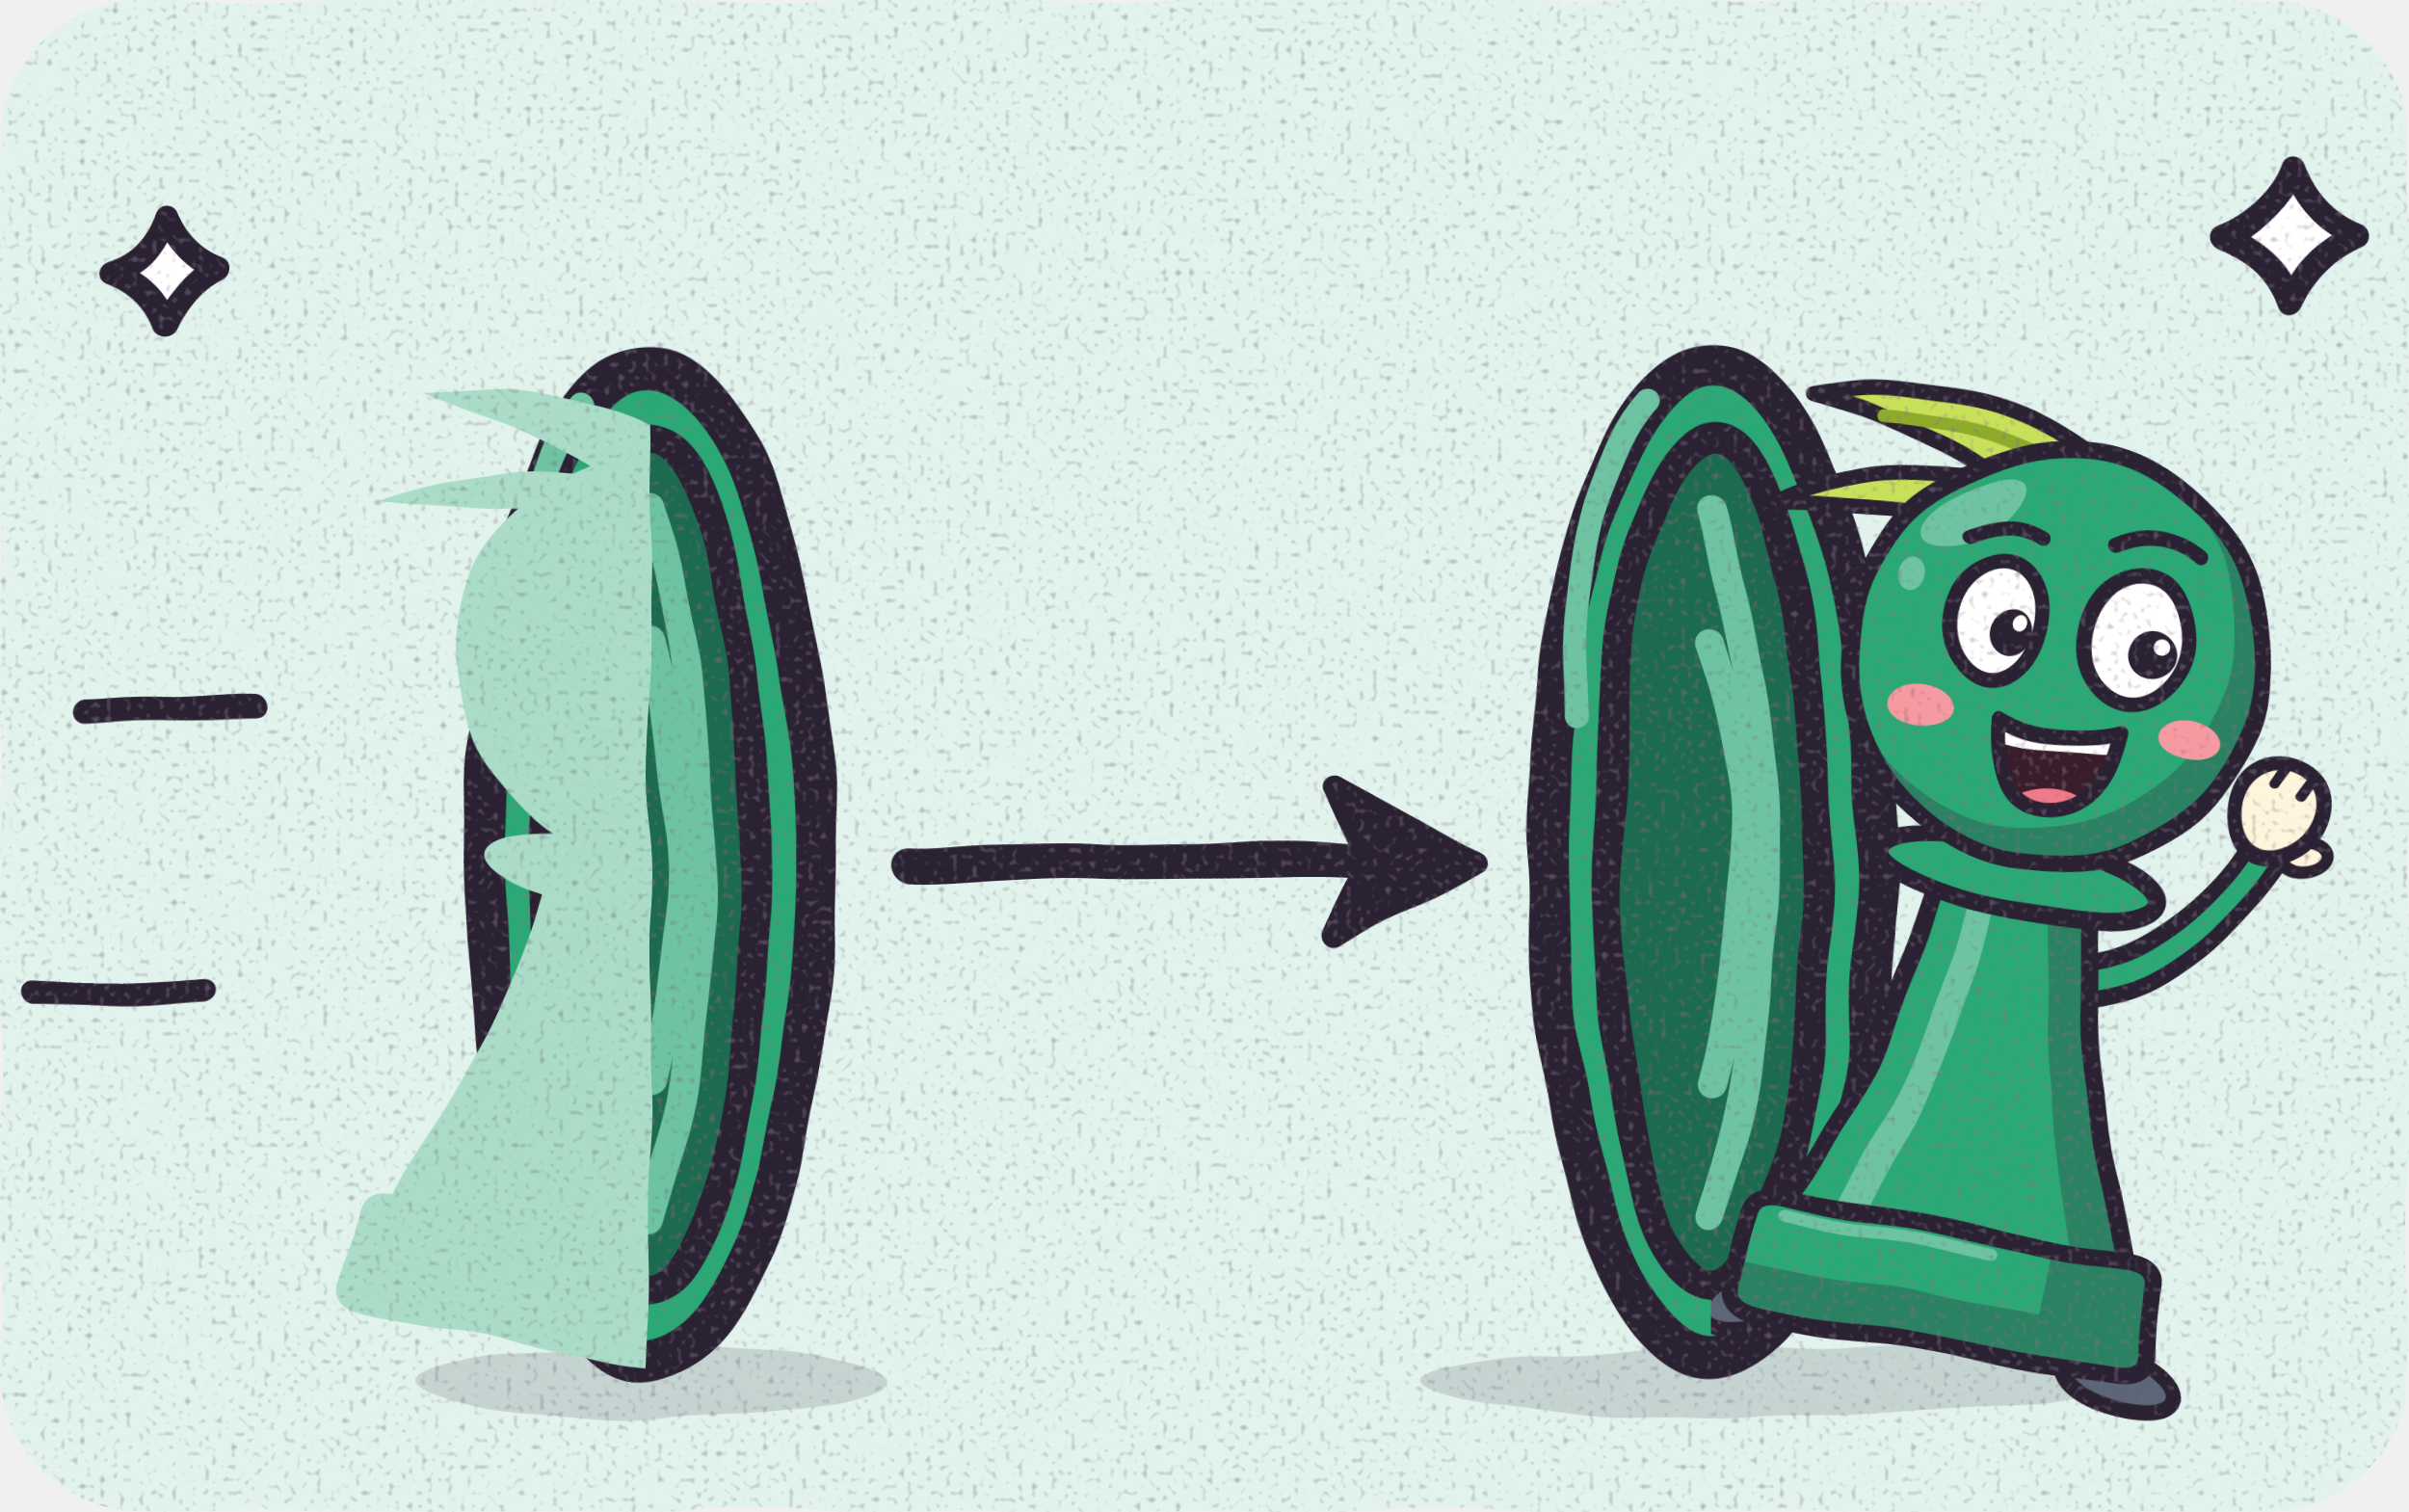
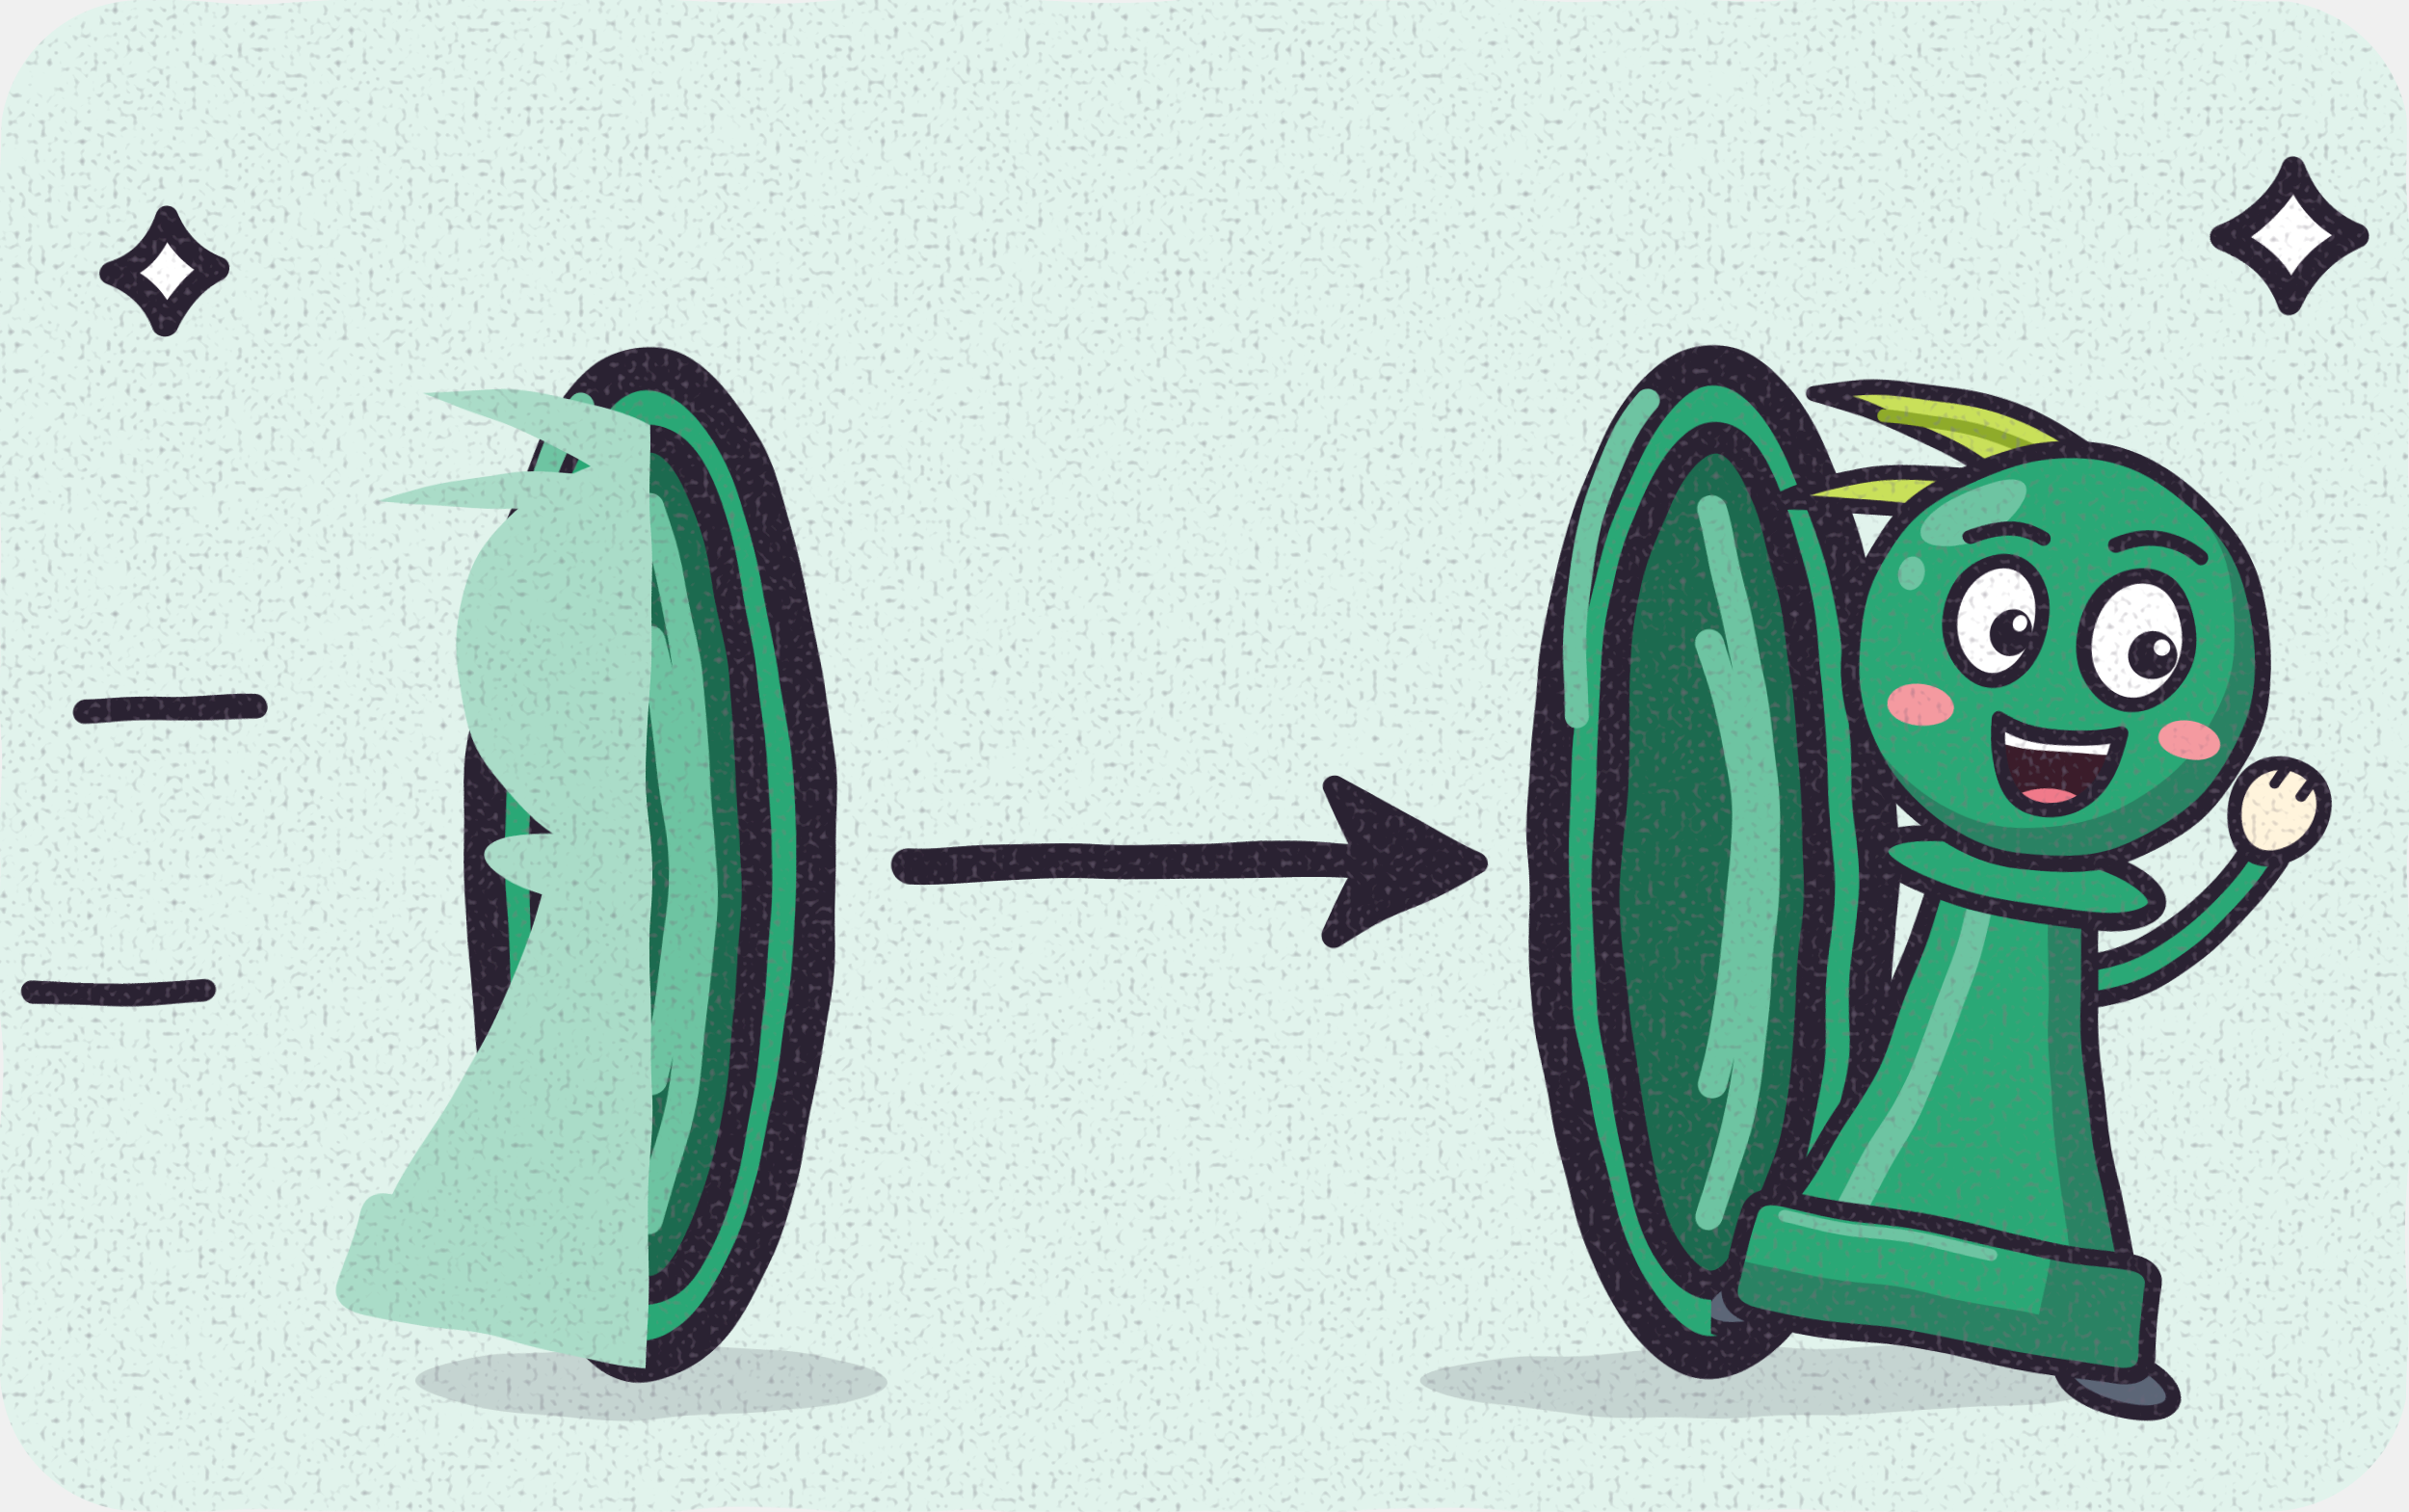
<svg xmlns="http://www.w3.org/2000/svg" viewBox="0 0 408 256" width="408" height="256">
  <defs>
    <filter id="B5-drawn" x="-5%" y="-5%" width="110%" height="110%">
      <feTurbulence type="fractalNoise" baseFrequency="0.035" numOctaves="2" seed="35" result="warp" />
      <feDisplacementMap in="SourceGraphic" in2="warp" scale="3" xChannelSelector="R" yChannelSelector="G" result="wobbly" />
      <feTurbulence type="fractalNoise" baseFrequency="0.9" numOctaves="1" seed="43" result="noise" />
      <feColorMatrix in="noise" type="matrix" values="0 0 0 0 0.17  0 0 0 0 0.13  0 0 0 0 0.2  -2 0 0 0 0.85" result="specks" />
      <feComposite in="specks" in2="wobbly" operator="in" result="grain" />
      <feMerge>
        <feMergeNode in="wobbly" />
        <feMergeNode in="grain" />
      </feMerge>
    </filter>
    <clipPath id="B5-frame">
      <rect width="408" height="256" rx="24" />
    </clipPath>
  </defs>
  <g clip-path="url(#B5-frame)">
    <g filter="url(#B5-drawn)" stroke="#2b2233" stroke-linejoin="round" stroke-linecap="round">
      <rect width="408" height="256" fill="#e1f3ec" stroke="none" />
      <ellipse cx="110" cy="234" rx="40" ry="6" fill="#2b2233" opacity="0.15" stroke="none" />
      <ellipse cx="300" cy="234" rx="60" ry="6" fill="#2b2233" opacity="0.15" stroke="none" />
      <clipPath id="b5a-in">
        <ellipse cx="110" cy="146" rx="18" ry="72" />
      </clipPath>
      <ellipse cx="110" cy="146" rx="28" ry="84" fill="#2aa876" stroke-width="7" />
      <ellipse cx="110" cy="146" rx="18" ry="72" fill="#1f6b4f" stroke-width="5" />
      <g clip-path="url(#b5a-in)">
        <path d="M110 86 Q128 146 110 206 M110 109 Q121 146 110 183" fill="none" stroke="#6ec4a2" stroke-width="5" />
      </g>
      <path d="M87 121 Q86 83 99 68" fill="none" stroke="#6ec4a2" stroke-width="4" />
      <clipPath id="b5b-in">
        <ellipse cx="290" cy="146" rx="18" ry="72" />
      </clipPath>
      <ellipse cx="290" cy="146" rx="28" ry="84" fill="#2aa876" stroke-width="7" />
      <ellipse cx="290" cy="146" rx="18" ry="72" fill="#1f6b4f" stroke-width="5" />
      <g clip-path="url(#b5b-in)">
        <path d="M290 86 Q308 146 290 206 M290 109 Q301 146 290 183" fill="none" stroke="#6ec4a2" stroke-width="5" />
      </g>
      <path d="M267 121 Q266 83 279 68" fill="none" stroke="#6ec4a2" stroke-width="4" />
      <clipPath id="b5-left">
        <rect x="0" y="0" width="110" height="256" />
      </clipPath>
      <g clip-path="url(#b5-left)">
        <g transform="translate(92 228) scale(0.42) rotate(10) translate(-200 -450)" fill="#aadcc8" opacity="1" stroke="none">
          <path d="M212 96 C184 68 136 64 84 80 C122 84 150 92 164 100 C136 100 104 108 76 126 C124 120 166 116 198 112 Z" />
          <path d="M168 262 C165 318 142 370 128 410 L272 410 C258 370 235 318 232 262 Z" />
          <path d="M118 412 Q118 402 130 402 L270 402 Q282 402 282 412 L285 438 Q287 450 273 450 L127 450 Q113 450 115 438 Z" />
          <ellipse cx="200" cy="258" rx="58" ry="15" />
          <circle cx="200" cy="168" r="84" />
        </g>
      </g>
      <g fill="none" stroke-width="4">
        <path d="M14 120 L44 120" />
        <path d="M6 168 L34 168" />
      </g>
      <clipPath id="b5-right">
        <rect x="290" y="0" width="118" height="256" />
      </clipPath>
      <g clip-path="url(#b5-right)">
        <g transform="translate(328 228) scale(0.42) rotate(10) translate(-200 -450)" stroke-width="7">
          <clipPath id="b5-body">
            <path d="M168 262 C165 318 142 370 128 410 L272 410 C258 370 235 318 232 262 Z" />
          </clipPath>
          <clipPath id="b5-base">
            <path d="M118 412 Q118 402 130 402 L270 402 Q282 402 282 412 L285 438 Q287 450 273 450 L127 450 Q113 450 115 438 Z" />
          </clipPath>
          <clipPath id="b5-collar">
            <ellipse cx="200" cy="258" rx="58" ry="15" />
          </clipPath>
          <clipPath id="b5-head">
            <circle cx="200" cy="168" r="84" />
          </clipPath>
          <path d="M222 298 C258 290 284 262 296 232" fill="none" stroke-width="21" />
          <path d="M222 298 C258 290 284 262 296 232" fill="none" stroke="#2aa876" stroke-width="8" />
          <g transform="rotate(20 298 214)">
-             <ellipse cx="317" cy="225" rx="9" ry="6" transform="rotate(-35 317 225)" fill="#fff4dc" stroke-width="5" />
            <ellipse cx="298" cy="214" rx="17" ry="20" fill="#fff4dc" stroke-width="6" />
            <path d="M292 197 L292 206 M303 196 L303 205" fill="none" stroke-width="4" />
          </g>
          <g fill="#5c6677" stroke-width="6">
            <ellipse cx="124" cy="444" rx="22" ry="11" transform="rotate(-30 124 444)" />
            <ellipse cx="274" cy="452" rx="24" ry="11" transform="rotate(10 274 452)" />
          </g>
          <path d="M168 262 C165 318 142 370 128 410 L272 410 C258 370 235 318 232 262 Z" fill="#2aa876" stroke="none" />
          <g clip-path="url(#b5-body)" stroke="none">
            <path d="M214 262 C220 320 238 370 248 410 L300 410 L300 262 Z" fill="#2a8263" />
            <path d="M181 276 C178 320 162 364 150 400 L164 400 C174 366 188 322 191 276 Z" fill="#6ec4a2" />
          </g>
          <path d="M168 262 C165 318 142 370 128 410 L272 410 C258 370 235 318 232 262 Z" fill="none" />
          <path d="M118 412 Q118 402 130 402 L270 402 Q282 402 282 412 L285 438 Q287 450 273 450 L127 450 Q113 450 115 438 Z" fill="#2aa876" stroke="none" />
          <g clip-path="url(#b5-base)" stroke="none">
            <rect x="80" y="430" width="240" height="30" fill="#2a8263" />
            <rect x="238" y="400" width="80" height="60" fill="#2a8263" />
            <path d="M132 409 L215 409" stroke="#6ec4a2" stroke-width="5" />
          </g>
          <path d="M118 412 Q118 402 130 402 L270 402 Q282 402 282 412 L285 438 Q287 450 273 450 L127 450 Q113 450 115 438 Z" fill="none" />
          <ellipse cx="200" cy="258" rx="58" ry="15" fill="#2aa876" stroke="none" />
          <path d="M140 262 Q200 290 260 262 L260 280 L140 280 Z" fill="#2a8263" stroke="none" clip-path="url(#b5-collar)" />
          <ellipse cx="200" cy="258" rx="58" ry="15" fill="none" />
          <path d="M212 96 C184 68 136 64 84 80 C122 84 150 92 164 100 C136 100 104 108 76 126 C124 120 166 116 198 112 Z" fill="#c9e05a" stroke-width="6" />
          <path d="M196 94 C170 82 142 80 114 84" fill="none" stroke="#8fab2a" stroke-width="5" />
          <circle cx="200" cy="168" r="84" fill="#2a8263" stroke="none" />
          <g clip-path="url(#b5-head)" stroke="none">
            <circle cx="190" cy="158" r="80" fill="#2aa876" />
            <ellipse cx="156" cy="116" rx="24" ry="10" transform="rotate(-38 156 116)" fill="#6ec4a2" />
            <ellipse cx="135" cy="146" rx="5" ry="7" fill="#6ec4a2" />
          </g>
          <circle cx="200" cy="168" r="84" fill="none" />
          <ellipse cx="148" cy="197" rx="13" ry="8" fill="#f49aa0" stroke="none" />
          <ellipse cx="258" cy="193" rx="13" ry="8" fill="#f49aa0" stroke="none" />
          <path d="M155 126 Q170 116 186 123 M215 120 Q232 110 249 119" fill="none" stroke-width="6" />
          <ellipse cx="172" cy="158" rx="19" ry="24" fill="#ffffff" stroke-width="6" />
          <circle cx="179" cy="162" r="9" fill="#2b2233" stroke="none" />
          <circle cx="182" cy="158" r="3.1" fill="#ffffff" stroke="none" />
          <ellipse cx="230" cy="156" rx="21" ry="26" fill="#ffffff" stroke-width="6" />
          <circle cx="237" cy="160" r="10" fill="#2b2233" stroke="none" />
          <circle cx="240" cy="156" r="3.4" fill="#ffffff" stroke="none" />
          <clipPath id="b5-mouth">
            <path d="M180 196 Q205 204 230 194 Q228 228 205 229 Q183 229 180 196 Z" />
          </clipPath>
          <path d="M180 196 Q205 204 230 194 Q228 228 205 229 Q183 229 180 196 Z" fill="#3a1f2b" stroke="none" />
          <g clip-path="url(#b5-mouth)" stroke="none">
            <path d="M150 150 L260 150 L260 196 Q205 212 150 200 Z" fill="#ffffff" />
            <ellipse cx="207" cy="232" rx="20" ry="12" fill="#f07a8a" />
          </g>
          <path d="M180 196 Q205 204 230 194 Q228 228 205 229 Q183 229 180 196 Z" fill="none" stroke-width="6" />
        </g>
      </g>
      <path d="M154 146 L230 146" fill="none" stroke-width="6" />
      <path d="M250 146 L226 133 L232 146 L226 159 Z" fill="#2b2233" stroke-width="4" transform="rotate(0 250 146)" />
      <path d="M388 29 Q391.08 36.92 399 40 Q391.08 43.08 388 51 Q384.92 43.08 377 40 Q384.92 36.92 388 29 Z" fill="#ffffff" stroke-width="4" />
      <path d="M28 37 Q30.52 43.48 37 46 Q30.52 48.52 28 55 Q25.48 48.52 19 46 Q25.48 43.48 28 37 Z" fill="#ffffff" stroke-width="4" />
    </g>
  </g>
</svg>
